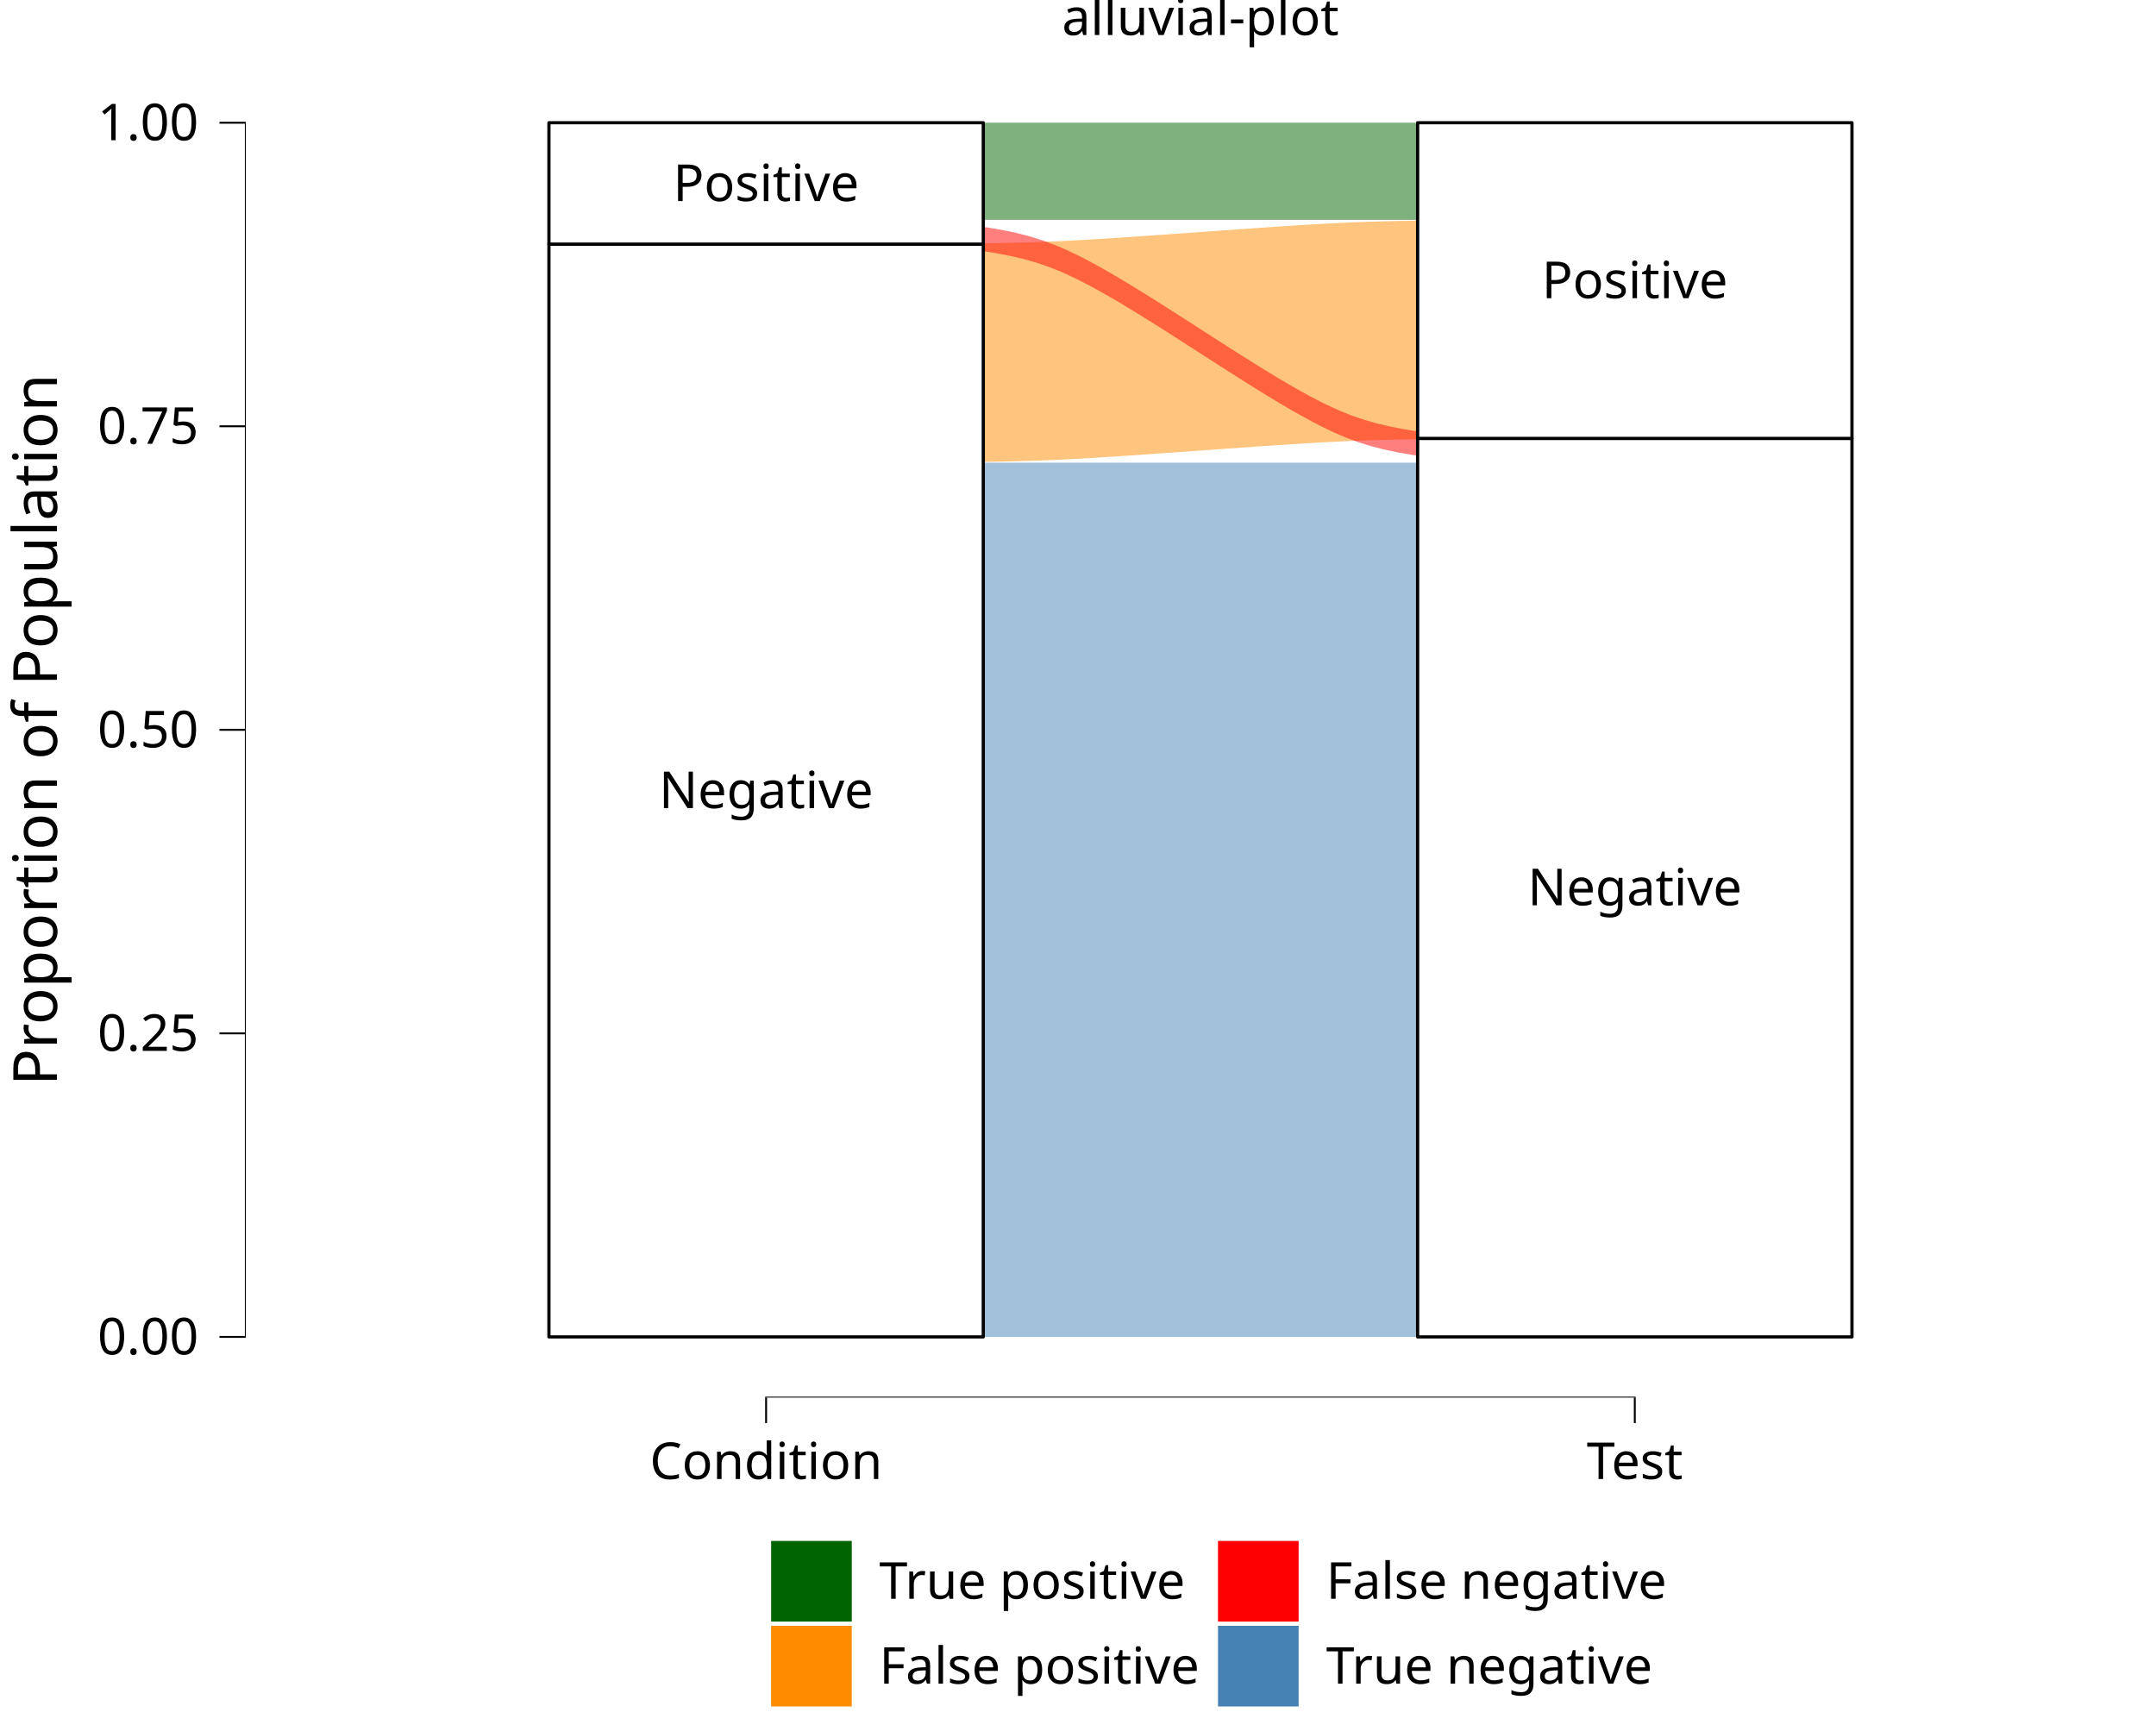
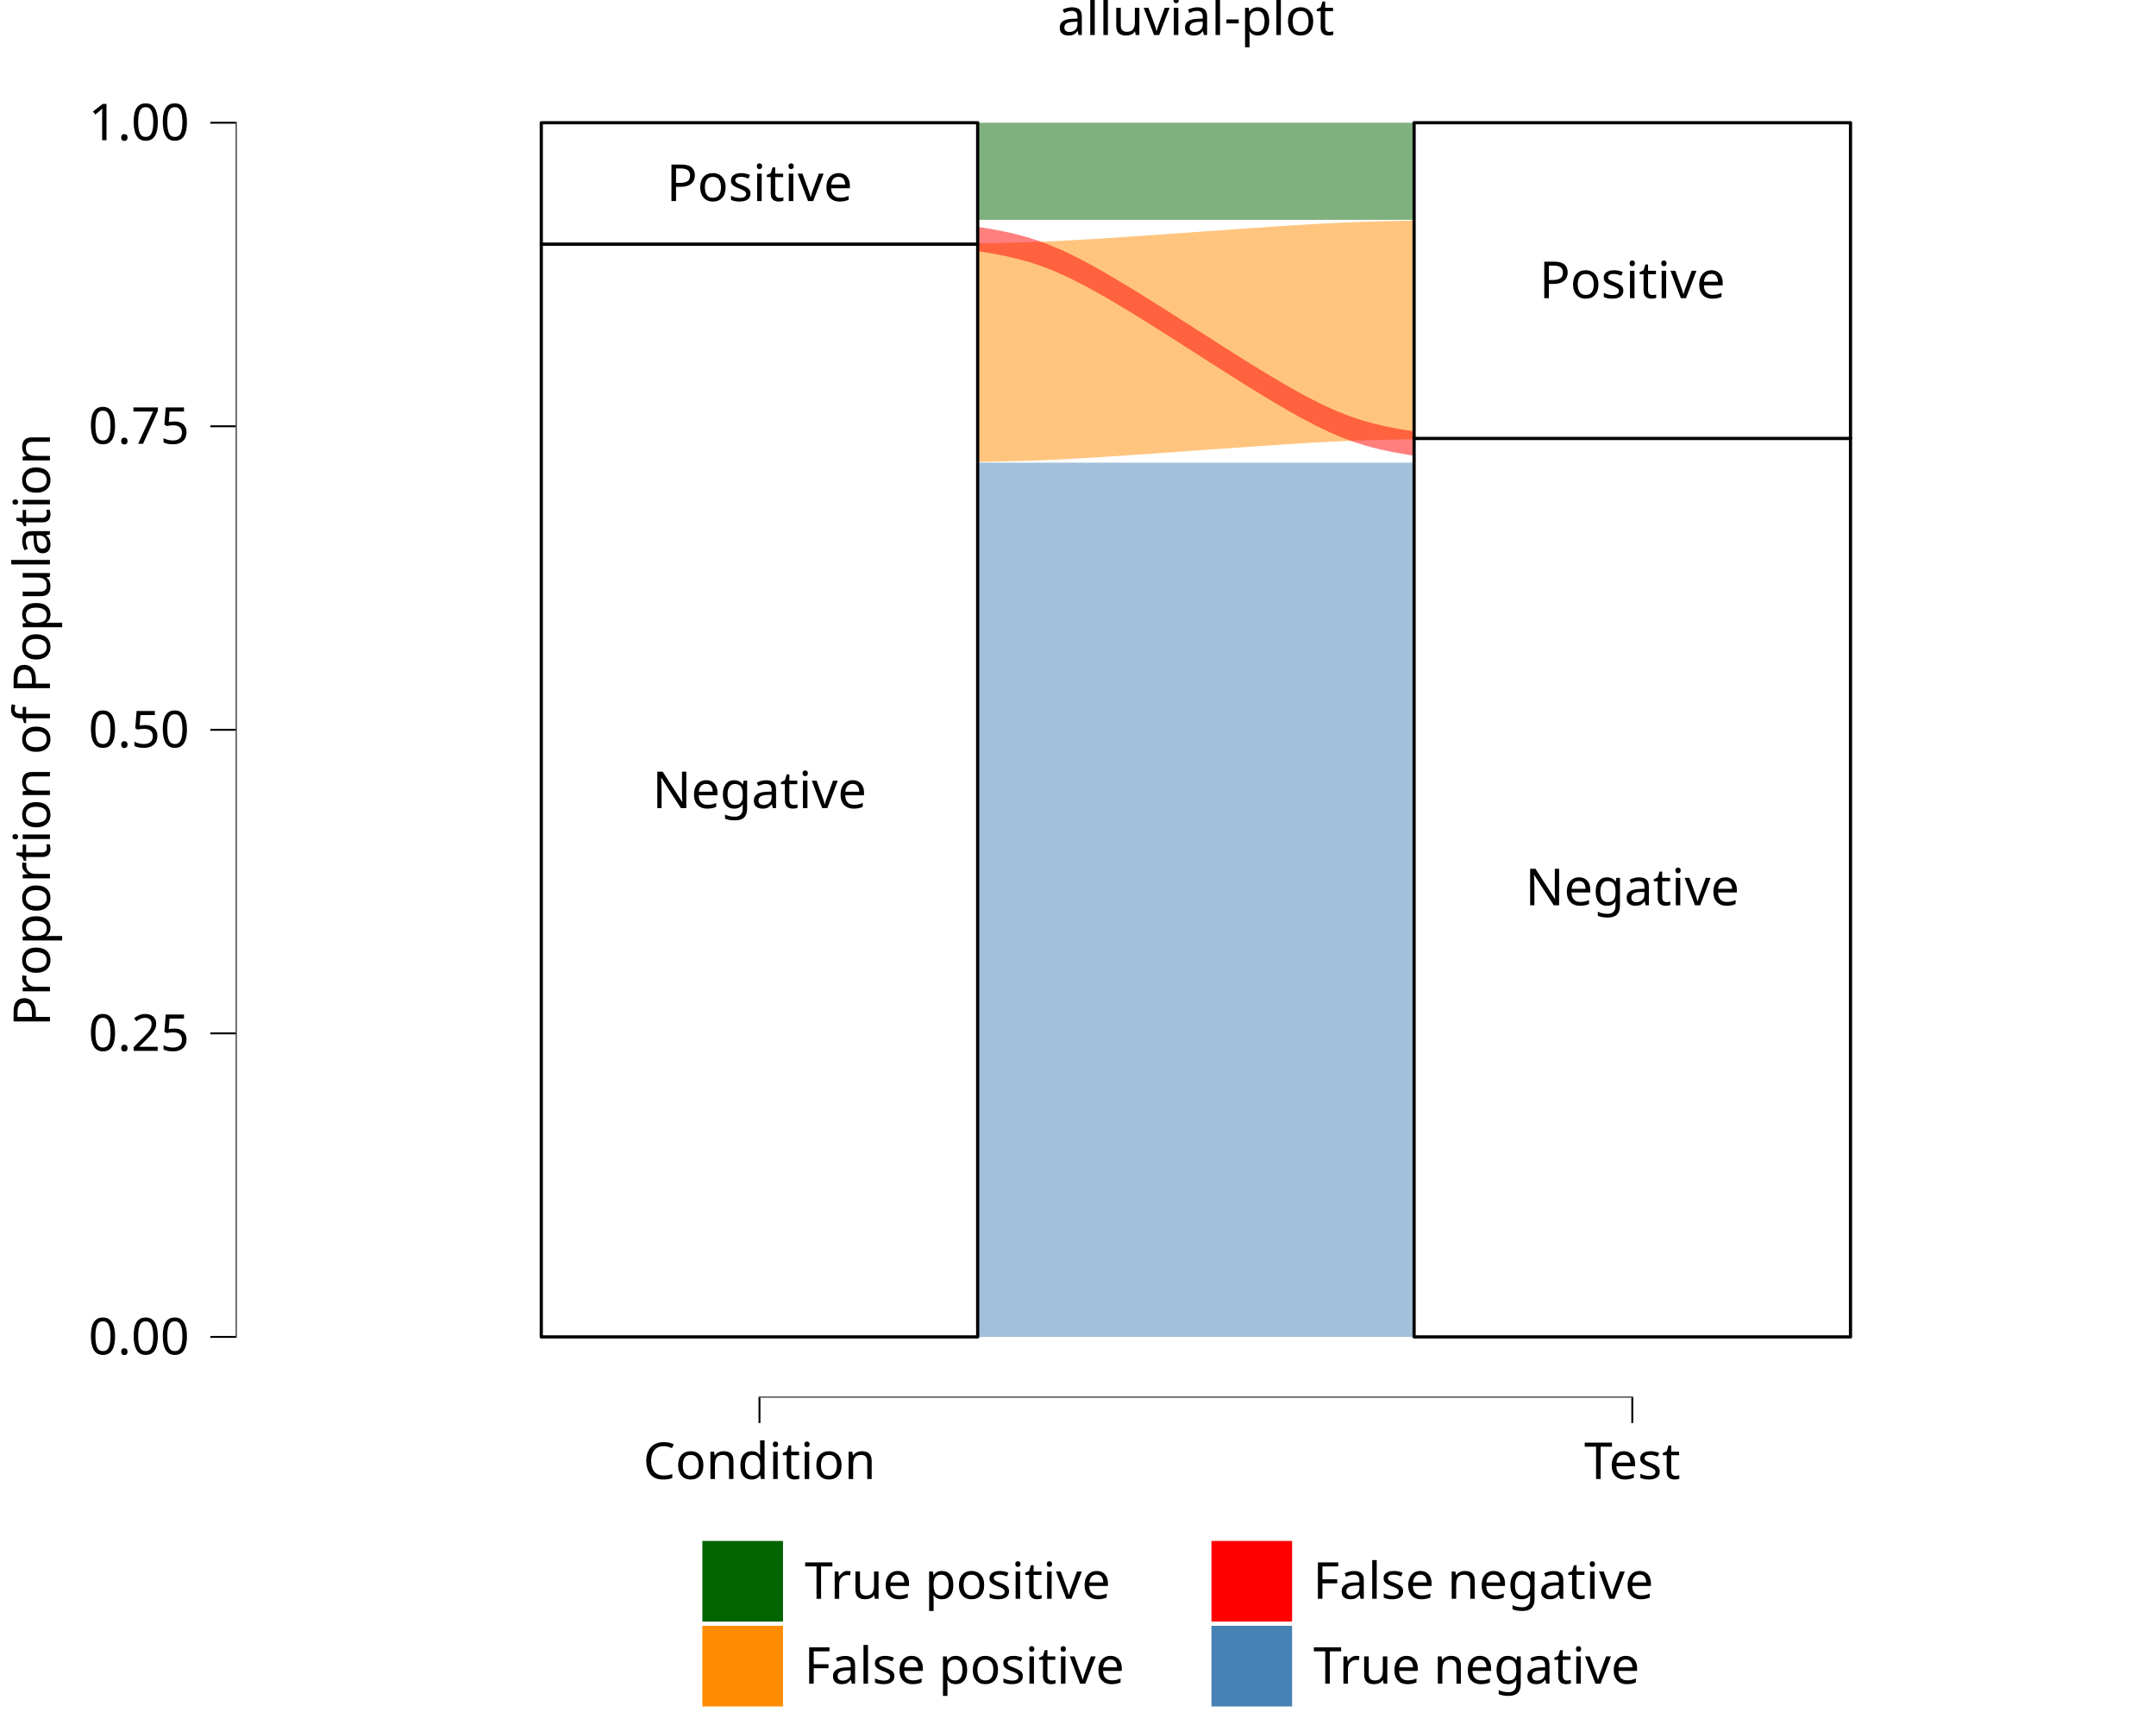
<svg xmlns="http://www.w3.org/2000/svg" class="svglite" data-engine-version="2.0" width="720.00pt" height="576.00pt" viewBox="0 0 720.00 576.00">
  <defs>
    <style type="text/css">
    .svglite line, .svglite polyline, .svglite polygon, .svglite path, .svglite rect, .svglite circle {
      fill: none;
      stroke: #000000;
      stroke-linecap: round;
      stroke-linejoin: round;
      stroke-miterlimit: 10.00;
    }
  </style>
  </defs>
  <rect width="100%" height="100%" style="stroke: none; fill: #FFFFFF;" />
  <defs>
    <clipPath id="cpMC4wMHw3MjAuMDB8MC4wMHw1NzYuMDA=">
      <rect x="0.00" y="0.00" width="720.00" height="576.00" />
    </clipPath>
  </defs>
  <g clip-path="url(#cpMC4wMHw3MjAuMDB8MC4wMHw1NzYuMDA=)">
-     <rect x="0.00" y="0.00" width="720.00" height="576.00" style="stroke-width: 10.67; stroke: none;" />
+     <rect x="-0" y="0.00" width="720.00" height="576.00" style="stroke-width: 10.67; stroke: none;" />
  </g>
  <defs>
-     <clipPath id="cpODEuNzh8NzIwLjAwfDIwLjcxfDQ2Ni42OA==">
-       <rect x="81.78" y="20.71" width="638.22" height="445.97" />
+     <clipPath id="cpNzguNzR8NzIwLjAwfDIwLjcxfDQ2Ni42OA==">
+       <rect x="78.74" y="20.71" width="641.26" height="445.97" />
    </clipPath>
  </defs>
-   <g clip-path="url(#cpODEuNzh8NzIwLjAwfDIwLjcxfDQ2Ni42OA==)">
-     <rect x="81.78" y="20.71" width="638.22" height="445.97" style="stroke-width: 10.67; stroke: none;" />
-     <polygon points="207.49,73.41 304.19,73.41 304.30,73.41 305.00,73.41 306.69,73.41 309.55,73.41 313.46,73.41 318.14,73.41 323.22,73.41 328.36,73.41 333.35,73.41 338.07,73.41 342.52,73.41 346.75,73.41 350.87,73.41 354.97,73.41 359.18,73.41 360.60,73.41 364.30,73.41 368.16,73.41 372.21,73.41 376.46,73.41 380.90,73.41 385.52,73.41 390.28,73.41 395.16,73.41 400.09,73.41 405.03,73.41 409.93,73.41 414.74,73.41 419.41,73.41 423.91,73.41 428.22,73.41 432.33,73.41 436.25,73.41 440.00,73.41 441.18,73.41 445.44,73.41 449.56,73.41 453.66,73.41 457.85,73.41 462.22,73.41 466.84,73.41 471.75,73.41 476.86,73.41 481.99,73.41 486.84,73.41 491.05,73.41 494.28,73.41 496.35,73.41 497.34,73.41 497.59,73.41 497.59,73.41 594.29,73.41 594.29,40.98 497.59,40.98 497.48,40.98 496.78,40.98 495.09,40.98 492.24,40.98 488.32,40.98 483.64,40.98 478.56,40.98 473.42,40.98 468.44,40.98 463.72,40.98 459.27,40.98 455.03,40.98 450.92,40.98 446.81,40.98 442.61,40.98 441.18,40.98 437.48,40.98 433.62,40.98 429.57,40.98 425.32,40.98 420.88,40.98 416.27,40.98 411.50,40.98 406.63,40.98 401.69,40.98 396.75,40.98 391.85,40.98 387.05,40.98 382.38,40.98 377.88,40.98 373.57,40.98 369.45,40.98 365.53,40.98 361.78,40.98 360.60,40.98 356.35,40.98 352.22,40.98 348.12,40.98 343.94,40.98 339.57,40.98 334.94,40.98 330.04,40.98 324.93,40.98 319.80,40.98 314.94,40.98 310.73,40.98 307.51,40.98 305.44,40.98 304.44,40.98 304.20,40.98 304.19,40.98 207.49,40.98 " style="stroke-width: 1.07; stroke: none; fill: #006400; fill-opacity: 0.50;" />
-     <polygon points="207.49,154.50 304.19,154.50 304.30,154.50 305.00,154.50 306.69,154.48 309.54,154.46 313.46,154.43 318.14,154.38 323.22,154.32 328.36,154.24 333.34,154.15 338.06,154.05 342.51,153.93 346.74,153.79 350.86,153.63 354.97,153.44 359.17,153.23 360.60,153.15 364.30,152.94 368.15,152.70 372.20,152.44 376.44,152.16 380.88,151.86 385.49,151.54 390.25,151.20 395.11,150.86 400.04,150.51 404.98,150.15 409.87,149.81 414.67,149.47 419.34,149.14 423.84,148.83 428.15,148.55 432.26,148.28 436.18,148.04 439.93,147.81 441.18,147.74 445.43,147.52 449.56,147.32 453.66,147.15 457.85,147.01 462.21,146.88 466.84,146.77 471.74,146.68 476.85,146.60 481.98,146.53 486.84,146.48 491.04,146.44 494.27,146.41 496.35,146.40 497.34,146.39 497.59,146.39 497.59,146.39 594.29,146.39 594.29,73.41 497.59,73.41 497.48,73.41 496.79,73.42 495.09,73.43 492.24,73.45 488.33,73.49 483.65,73.54 478.57,73.60 473.43,73.67 468.44,73.76 463.72,73.87 459.27,73.99 455.04,74.12 450.92,74.28 446.82,74.47 442.62,74.69 441.18,74.77 437.49,74.98 433.63,75.21 429.59,75.47 425.34,75.75 420.91,76.06 416.30,76.38 411.54,76.71 406.67,77.06 401.74,77.41 396.81,77.76 391.91,78.11 387.11,78.45 382.45,78.77 377.95,79.08 373.64,79.37 369.53,79.64 365.60,79.88 361.86,80.10 360.60,80.17 356.35,80.40 352.22,80.59 348.12,80.76 343.94,80.91 339.57,81.03 334.94,81.14 330.04,81.24 324.94,81.32 319.80,81.38 314.95,81.44 310.74,81.47 307.51,81.50 305.44,81.52 304.44,81.52 304.20,81.52 304.19,81.52 207.49,81.52 " style="stroke-width: 1.07; stroke: none; fill: #FF8C00; fill-opacity: 0.50;" />
-     <polygon points="207.49,81.52 304.19,81.52 304.30,81.53 304.97,81.56 306.62,81.66 309.39,81.85 313.22,82.16 317.81,82.58 322.81,83.13 327.90,83.79 332.85,84.58 337.55,85.48 341.98,86.52 346.19,87.73 350.27,89.12 354.32,90.75 358.45,92.63 360.60,93.69 364.02,95.46 367.57,97.40 371.29,99.52 375.17,101.82 379.22,104.28 383.43,106.88 387.78,109.62 392.23,112.45 396.77,115.36 401.34,118.30 405.91,121.24 410.43,124.13 414.87,126.95 419.19,129.66 423.37,132.24 427.39,134.67 431.24,136.93 434.92,139.01 438.45,140.92 441.18,142.34 445.39,144.36 449.47,146.11 453.52,147.62 457.66,148.91 461.96,150.03 466.52,151.01 471.35,151.85 476.39,152.57 481.47,153.18 486.32,153.67 490.58,154.03 493.91,154.28 496.12,154.42 497.25,154.48 497.58,154.50 497.59,154.50 594.29,154.50 594.29,146.39 497.59,146.39 497.49,146.39 496.81,146.35 495.17,146.25 492.39,146.06 488.57,145.76 483.98,145.33 478.97,144.79 473.88,144.12 468.93,143.34 464.24,142.43 459.81,141.39 455.60,140.19 451.52,138.79 447.46,137.17 443.33,135.29 441.18,134.23 437.77,132.46 434.21,130.51 430.50,128.39 426.61,126.10 422.56,123.64 418.36,121.03 414.01,118.30 409.55,115.46 405.02,112.55 400.44,109.61 395.88,106.68 391.35,103.78 386.91,100.97 382.59,98.25 378.41,95.67 374.40,93.25 370.55,90.99 366.87,88.90 363.34,86.99 360.60,85.58 356.40,83.56 352.31,81.81 348.26,80.30 344.13,79.00 339.82,77.88 335.26,76.91 330.43,76.07 325.40,75.34 320.31,74.74 315.47,74.25 311.21,73.88 307.88,73.64 305.67,73.50 304.54,73.43 304.21,73.41 304.19,73.41 207.49,73.41 " style="stroke-width: 1.07; stroke: none; fill: #FF0000; fill-opacity: 0.50;" />
-     <polygon points="207.49,446.41 304.19,446.41 304.30,446.41 305.00,446.41 306.69,446.41 309.55,446.41 313.46,446.41 318.14,446.41 323.22,446.41 328.36,446.41 333.35,446.41 338.07,446.41 342.52,446.41 346.75,446.41 350.87,446.41 354.97,446.41 359.18,446.41 360.60,446.41 364.30,446.41 368.16,446.41 372.21,446.41 376.46,446.41 380.90,446.41 385.52,446.41 390.28,446.41 395.16,446.41 400.09,446.41 405.03,446.41 409.93,446.41 414.74,446.41 419.41,446.41 423.91,446.41 428.22,446.41 432.33,446.41 436.25,446.41 440.00,446.41 441.18,446.41 445.44,446.41 449.56,446.41 453.66,446.41 457.85,446.41 462.22,446.41 466.84,446.41 471.75,446.41 476.86,446.41 481.99,446.41 486.84,446.41 491.05,446.41 494.28,446.41 496.35,446.41 497.34,446.41 497.59,446.41 497.59,446.41 594.29,446.41 594.29,154.50 497.59,154.50 497.48,154.50 496.78,154.50 495.09,154.50 492.24,154.50 488.32,154.50 483.64,154.50 478.56,154.50 473.42,154.50 468.44,154.50 463.72,154.50 459.27,154.50 455.03,154.50 450.92,154.50 446.81,154.50 442.61,154.50 441.18,154.50 437.48,154.50 433.62,154.50 429.57,154.50 425.32,154.50 420.88,154.50 416.27,154.50 411.50,154.50 406.63,154.50 401.69,154.50 396.75,154.50 391.85,154.50 387.05,154.50 382.38,154.50 377.88,154.50 373.57,154.50 369.45,154.50 365.53,154.50 361.78,154.50 360.60,154.50 356.35,154.50 352.22,154.50 348.12,154.50 343.94,154.50 339.57,154.50 334.94,154.50 330.04,154.50 324.93,154.50 319.80,154.50 314.94,154.50 310.73,154.50 307.51,154.50 305.44,154.50 304.44,154.50 304.20,154.50 304.19,154.50 207.49,154.50 " style="stroke-width: 1.07; stroke: none; fill: #4682B4; fill-opacity: 0.50;" />
-     <polygon points="183.32,81.52 328.37,81.52 328.37,446.41 183.32,446.41 183.32,81.52 " style="stroke-width: 1.07; stroke-linecap: butt; fill: #FFFFFF;" />
-     <polygon points="183.32,40.98 328.37,40.98 328.37,81.52 183.32,81.52 183.32,40.98 " style="stroke-width: 1.07; stroke-linecap: butt; fill: #FFFFFF;" />
-     <polygon points="473.42,146.39 618.47,146.39 618.47,446.41 473.42,446.41 473.42,146.39 " style="stroke-width: 1.07; stroke-linecap: butt; fill: #FFFFFF;" />
-     <polygon points="473.42,40.98 618.47,40.98 618.47,146.39 473.42,146.39 473.42,40.98 " style="stroke-width: 1.07; stroke-linecap: butt; fill: #FFFFFF;" />
-     <text x="255.84" y="269.84" text-anchor="middle" style="font-size: 17.07px; font-family: sans;" textLength="67.39px" lengthAdjust="spacingAndGlyphs">Negative</text>
-     <text x="255.84" y="67.13" text-anchor="middle" style="font-size: 17.07px; font-family: sans;" textLength="59.79px" lengthAdjust="spacingAndGlyphs">Positive</text>
-     <text x="545.94" y="302.28" text-anchor="middle" style="font-size: 17.07px; font-family: sans;" textLength="67.39px" lengthAdjust="spacingAndGlyphs">Negative</text>
-     <text x="545.94" y="99.56" text-anchor="middle" style="font-size: 17.07px; font-family: sans;" textLength="59.79px" lengthAdjust="spacingAndGlyphs">Positive</text>
-     <line x1="255.52" y1="466.68" x2="546.26" y2="466.68" style="stroke-width: 0.64; stroke-linecap: butt;" />
-     <line x1="81.78" y1="446.73" x2="81.78" y2="40.66" style="stroke-width: 0.64; stroke-linecap: butt;" />
-     <rect x="81.78" y="20.71" width="638.22" height="445.97" style="stroke-width: 0.00; stroke: none;" />
+   <g clip-path="url(#cpNzguNzR8NzIwLjAwfDIwLjcxfDQ2Ni42OA==)">
+     <rect x="78.74" y="20.71" width="641.26" height="445.97" style="stroke-width: 10.67; stroke: none;" />
+     <polygon points="205.05,73.41 302.21,73.41 302.32,73.41 303.01,73.41 304.70,73.41 307.55,73.41 311.47,73.41 316.16,73.41 321.24,73.41 326.40,73.41 331.40,73.41 336.14,73.41 340.60,73.41 344.85,73.41 348.98,73.41 353.09,73.41 357.30,73.41 358.89,73.41 362.59,73.41 366.47,73.41 370.52,73.41 374.78,73.41 379.23,73.41 383.86,73.41 388.63,73.41 393.51,73.41 398.46,73.41 403.41,73.41 408.32,73.41 413.14,73.41 417.83,73.41 422.35,73.41 426.67,73.41 430.81,73.41 434.74,73.41 438.51,73.41 439.85,73.41 444.11,73.41 448.25,73.41 452.36,73.41 456.56,73.41 460.93,73.41 465.57,73.41 470.48,73.41 475.60,73.41 480.74,73.41 485.62,73.41 489.86,73.41 493.12,73.41 495.23,73.41 496.26,73.41 496.52,73.41 496.53,73.41 593.69,73.41 593.69,40.98 496.53,40.98 496.42,40.98 495.72,40.98 494.03,40.98 491.19,40.98 487.27,40.98 482.58,40.98 477.50,40.98 472.34,40.98 467.34,40.98 462.60,40.98 458.14,40.98 453.89,40.98 449.76,40.98 445.64,40.98 441.44,40.98 439.85,40.98 436.15,40.98 432.27,40.98 428.22,40.98 423.96,40.98 419.51,40.98 414.88,40.98 410.11,40.98 405.23,40.98 400.28,40.98 395.33,40.98 390.41,40.98 385.60,40.98 380.91,40.98 376.39,40.98 372.06,40.98 367.93,40.98 364.00,40.98 360.23,40.98 358.89,40.98 354.62,40.98 350.49,40.98 346.38,40.98 342.18,40.98 337.81,40.98 333.17,40.98 328.26,40.98 323.14,40.98 318.00,40.98 313.12,40.98 308.88,40.98 305.62,40.98 303.51,40.98 302.48,40.98 302.21,40.98 302.21,40.98 205.05,40.98 " style="stroke-width: 1.07; stroke: none; fill: #006400; fill-opacity: 0.50;" />
+     <polygon points="205.05,154.50 302.21,154.50 302.32,154.50 303.01,154.50 304.70,154.48 307.55,154.46 311.47,154.43 316.15,154.38 321.24,154.32 326.39,154.24 331.39,154.15 336.13,154.05 340.59,153.93 344.84,153.80 348.97,153.64 353.09,153.45 357.29,153.24 358.89,153.15 362.59,152.94 366.46,152.70 370.51,152.44 374.76,152.16 379.20,151.86 383.82,151.54 388.59,151.21 393.47,150.87 398.41,150.51 403.36,150.16 408.26,149.82 413.08,149.48 417.76,149.15 422.28,148.84 426.60,148.56 430.73,148.29 434.67,148.04 438.43,147.82 439.85,147.74 444.11,147.52 448.25,147.32 452.36,147.15 456.55,147.01 460.93,146.88 465.56,146.77 470.47,146.68 475.59,146.60 480.74,146.53 485.61,146.48 489.85,146.44 493.12,146.41 495.23,146.40 496.26,146.39 496.52,146.39 496.53,146.39 593.69,146.39 593.69,73.41 496.53,73.41 496.42,73.41 495.73,73.42 494.04,73.43 491.19,73.45 487.27,73.49 482.59,73.53 477.50,73.60 472.35,73.67 467.35,73.76 462.61,73.86 458.14,73.98 453.89,74.12 449.77,74.28 445.65,74.46 441.45,74.68 439.85,74.77 436.15,74.98 432.28,75.21 428.23,75.47 423.98,75.75 419.53,76.05 414.91,76.37 410.15,76.70 405.27,77.05 400.33,77.40 395.38,77.75 390.47,78.10 385.66,78.44 380.98,78.76 376.46,79.07 372.14,79.36 368.01,79.63 364.07,79.87 360.31,80.09 358.89,80.17 354.62,80.40 350.49,80.59 346.38,80.76 342.19,80.91 337.81,81.03 333.17,81.14 328.27,81.23 323.15,81.31 318.00,81.38 313.13,81.43 308.89,81.47 305.62,81.50 303.51,81.51 302.48,81.52 302.21,81.52 302.21,81.52 205.05,81.52 " style="stroke-width: 1.07; stroke: none; fill: #FF8C00; fill-opacity: 0.50;" />
+     <polygon points="205.05,81.52 302.21,81.52 302.31,81.53 302.99,81.56 304.63,81.66 307.40,81.85 311.23,82.15 315.82,82.58 320.84,83.12 325.94,83.78 330.91,84.56 335.62,85.46 340.06,86.50 344.29,87.69 348.38,89.08 352.45,90.69 356.58,92.56 358.89,93.69 362.31,95.46 365.88,97.40 369.60,99.51 373.50,101.80 377.56,104.25 381.78,106.85 386.14,109.58 390.61,112.41 395.15,115.31 399.74,118.25 404.32,121.18 408.86,124.07 413.31,126.89 417.65,129.60 421.85,132.18 425.88,134.60 429.75,136.86 433.44,138.95 436.99,140.86 439.85,142.34 444.07,144.35 448.16,146.10 452.22,147.61 456.36,148.90 460.68,150.02 465.25,150.99 470.08,151.84 475.13,152.56 480.23,153.17 485.10,153.66 489.38,154.02 492.75,154.27 495.00,154.42 496.16,154.48 496.51,154.50 496.53,154.50 593.69,154.50 593.69,146.39 496.53,146.39 496.43,146.39 495.75,146.35 494.11,146.25 491.34,146.06 487.51,145.76 482.92,145.34 477.90,144.80 472.80,144.13 467.83,143.36 463.12,142.46 458.67,141.42 454.45,140.22 450.36,138.84 446.29,137.22 442.15,135.35 439.85,134.23 436.43,132.46 432.86,130.52 429.14,128.40 425.24,126.11 421.18,123.66 416.96,121.06 412.60,118.33 408.13,115.50 403.59,112.60 399.00,109.67 394.42,106.74 389.88,103.84 385.43,101.03 381.09,98.32 376.89,95.74 372.86,93.31 368.99,91.05 365.29,88.96 361.75,87.05 358.89,85.58 354.67,83.56 350.58,81.81 346.52,80.31 342.37,79.01 338.06,77.89 333.49,76.92 328.65,76.08 323.61,75.35 318.51,74.75 313.64,74.26 309.36,73.89 305.99,73.64 303.74,73.50 302.58,73.43 302.23,73.41 302.21,73.41 205.05,73.41 " style="stroke-width: 1.07; stroke: none; fill: #FF0000; fill-opacity: 0.50;" />
+     <polygon points="205.05,446.41 302.21,446.41 302.32,446.41 303.01,446.41 304.70,446.41 307.55,446.41 311.47,446.41 316.16,446.41 321.24,446.41 326.40,446.41 331.40,446.41 336.14,446.41 340.60,446.41 344.85,446.41 348.98,446.41 353.09,446.41 357.30,446.41 358.89,446.41 362.59,446.41 366.47,446.41 370.52,446.41 374.78,446.41 379.23,446.41 383.86,446.41 388.63,446.41 393.51,446.41 398.46,446.41 403.41,446.41 408.32,446.41 413.14,446.41 417.83,446.41 422.35,446.41 426.67,446.41 430.81,446.41 434.74,446.41 438.51,446.41 439.85,446.41 444.11,446.41 448.25,446.41 452.36,446.41 456.56,446.41 460.93,446.41 465.57,446.41 470.48,446.41 475.60,446.41 480.74,446.41 485.62,446.41 489.86,446.41 493.12,446.41 495.23,446.41 496.26,446.41 496.52,446.41 496.53,446.41 593.69,446.41 593.69,154.50 496.53,154.50 496.42,154.50 495.72,154.50 494.03,154.50 491.19,154.50 487.27,154.50 482.58,154.50 477.50,154.50 472.34,154.50 467.34,154.50 462.60,154.50 458.14,154.50 453.89,154.50 449.76,154.50 445.64,154.50 441.44,154.50 439.85,154.50 436.15,154.50 432.27,154.50 428.22,154.50 423.96,154.50 419.51,154.50 414.88,154.50 410.11,154.50 405.23,154.50 400.28,154.50 395.33,154.50 390.41,154.50 385.60,154.50 380.91,154.50 376.39,154.50 372.06,154.50 367.93,154.50 364.00,154.50 360.23,154.50 358.89,154.50 354.62,154.50 350.49,154.50 346.38,154.50 342.18,154.50 337.81,154.50 333.17,154.50 328.26,154.50 323.14,154.50 318.00,154.50 313.12,154.50 308.88,154.50 305.62,154.50 303.51,154.50 302.48,154.50 302.21,154.50 302.21,154.50 205.05,154.50 " style="stroke-width: 1.07; stroke: none; fill: #4682B4; fill-opacity: 0.50;" />
+     <polygon points="180.76,81.52 326.50,81.52 326.50,446.41 180.76,446.41 180.76,81.52 " style="stroke-width: 1.07; stroke-linecap: butt; fill: #FFFFFF;" />
+     <polygon points="180.76,40.98 326.50,40.98 326.50,81.52 180.76,81.52 180.76,40.98 " style="stroke-width: 1.07; stroke-linecap: butt; fill: #FFFFFF;" />
+     <polygon points="472.24,146.39 617.98,146.39 617.98,446.41 472.24,446.41 472.24,146.39 " style="stroke-width: 1.07; stroke-linecap: butt; fill: #FFFFFF;" />
+     <polygon points="472.24,40.98 617.98,40.98 617.98,146.39 472.24,146.39 472.24,40.98 " style="stroke-width: 1.07; stroke-linecap: butt; fill: #FFFFFF;" />
+     <text x="253.63" y="269.84" text-anchor="middle" style="font-size: 17.07px; font-family: sans;" textLength="67.39px" lengthAdjust="spacingAndGlyphs">Negative</text>
+     <text x="253.63" y="67.13" text-anchor="middle" style="font-size: 17.07px; font-family: sans;" textLength="59.79px" lengthAdjust="spacingAndGlyphs">Positive</text>
+     <text x="545.11" y="302.28" text-anchor="middle" style="font-size: 17.07px; font-family: sans;" textLength="67.39px" lengthAdjust="spacingAndGlyphs">Negative</text>
+     <text x="545.11" y="99.56" text-anchor="middle" style="font-size: 17.07px; font-family: sans;" textLength="59.79px" lengthAdjust="spacingAndGlyphs">Positive</text>
+     <line x1="253.31" y1="466.68" x2="545.43" y2="466.68" style="stroke-width: 0.64; stroke-linecap: butt;" />
+     <line x1="78.74" y1="446.73" x2="78.74" y2="40.66" style="stroke-width: 0.64; stroke-linecap: butt;" />
+     <rect x="78.74" y="20.71" width="641.26" height="445.97" style="stroke-width: 0.00; stroke: none;" />
  </g>
  <g clip-path="url(#cpMC4wMHw3MjAuMDB8MC4wMHw1NzYuMDA=)">
-     <polyline points="81.78,466.68 81.78,20.71 " style="stroke-width: 0.00; stroke: none; stroke-linecap: butt;" />
-     <text x="66.31" y="452.26" text-anchor="end" style="font-size: 17.00px; font-family: sans;" textLength="33.09px" lengthAdjust="spacingAndGlyphs">0.00</text>
-     <text x="66.31" y="350.90" text-anchor="end" style="font-size: 17.00px; font-family: sans;" textLength="33.09px" lengthAdjust="spacingAndGlyphs">0.25</text>
-     <text x="66.31" y="249.55" text-anchor="end" style="font-size: 17.00px; font-family: sans;" textLength="33.09px" lengthAdjust="spacingAndGlyphs">0.50</text>
-     <text x="66.31" y="148.19" text-anchor="end" style="font-size: 17.00px; font-family: sans;" textLength="33.09px" lengthAdjust="spacingAndGlyphs">0.75</text>
-     <text x="66.31" y="46.83" text-anchor="end" style="font-size: 17.00px; font-family: sans;" textLength="33.09px" lengthAdjust="spacingAndGlyphs">1.00</text>
-     <polyline points="73.28,446.41 81.78,446.41 " style="stroke-width: 0.64; stroke-linecap: butt;" />
-     <polyline points="73.28,345.05 81.78,345.05 " style="stroke-width: 0.64; stroke-linecap: butt;" />
-     <polyline points="73.28,243.70 81.78,243.70 " style="stroke-width: 0.64; stroke-linecap: butt;" />
-     <polyline points="73.28,142.34 81.78,142.34 " style="stroke-width: 0.64; stroke-linecap: butt;" />
-     <polyline points="73.28,40.98 81.78,40.98 " style="stroke-width: 0.64; stroke-linecap: butt;" />
-     <polyline points="81.78,466.68 720.00,466.68 " style="stroke-width: 0.00; stroke: none; stroke-linecap: butt;" />
-     <polyline points="255.84,475.19 255.84,466.68 " style="stroke-width: 0.64; stroke-linecap: butt;" />
-     <polyline points="545.94,475.19 545.94,466.68 " style="stroke-width: 0.64; stroke-linecap: butt;" />
-     <text x="255.84" y="493.86" text-anchor="middle" style="font-size: 17.00px; font-family: sans;" textLength="71.83px" lengthAdjust="spacingAndGlyphs">Condition</text>
-     <text x="545.94" y="493.86" text-anchor="middle" style="font-size: 17.00px; font-family: sans;" textLength="33.07px" lengthAdjust="spacingAndGlyphs">Test</text>
-     <text transform="translate(19.02,243.70) rotate(-90)" text-anchor="middle" style="font-size: 20.40px; font-family: sans;" textLength="218.89px" lengthAdjust="spacingAndGlyphs">Proportion of Population</text>
-     <rect x="242.87" y="508.35" width="316.05" height="67.65" style="stroke-width: 0.75; stroke: none;" />
-     <rect x="242.87" y="508.35" width="316.05" height="67.65" style="stroke-width: 10.67; stroke: none;" />
-     <rect x="256.81" y="513.83" width="28.35" height="28.35" style="stroke-width: 10.67; stroke: none;" />
-     <rect x="257.52" y="514.54" width="26.93" height="26.93" style="stroke-width: 1.07; stroke: none; stroke-linecap: butt; stroke-linejoin: miter; fill: #006400;" />
-     <rect x="256.81" y="542.17" width="28.35" height="28.35" style="stroke-width: 10.67; stroke: none;" />
-     <rect x="257.52" y="542.88" width="26.93" height="26.93" style="stroke-width: 1.07; stroke: none; stroke-linecap: butt; stroke-linejoin: miter; fill: #FF8C00;" />
-     <rect x="406.05" y="513.83" width="28.35" height="28.35" style="stroke-width: 10.67; stroke: none;" />
-     <rect x="406.75" y="514.54" width="26.93" height="26.93" style="stroke-width: 1.07; stroke: none; stroke-linecap: butt; stroke-linejoin: miter; fill: #FF0000;" />
-     <rect x="406.05" y="542.17" width="28.35" height="28.35" style="stroke-width: 10.67; stroke: none;" />
-     <rect x="406.75" y="542.88" width="26.93" height="26.93" style="stroke-width: 1.07; stroke: none; stroke-linecap: butt; stroke-linejoin: miter; fill: #4682B4;" />
-     <text x="293.63" y="533.85" style="font-size: 17.00px; font-family: sans;" textLength="97.33px" lengthAdjust="spacingAndGlyphs">True positive</text>
-     <text x="293.63" y="562.20" style="font-size: 17.00px; font-family: sans;" textLength="103.95px" lengthAdjust="spacingAndGlyphs">False positive</text>
-     <text x="442.86" y="533.85" style="font-size: 17.00px; font-family: sans;" textLength="110.58px" lengthAdjust="spacingAndGlyphs">False negative</text>
-     <text x="442.86" y="562.20" style="font-size: 17.00px; font-family: sans;" textLength="103.96px" lengthAdjust="spacingAndGlyphs">True negative</text>
-     <text x="400.89" y="11.70" text-anchor="middle" style="font-size: 17.00px; font-family: sans;" textLength="85.04px" lengthAdjust="spacingAndGlyphs">alluvial-plot</text>
+     <polyline points="78.74,466.68 78.74,20.71 " style="stroke-width: 0.00; stroke: none; stroke-linecap: butt;" />
+     <text x="63.26" y="452.26" text-anchor="end" style="font-size: 17.00px; font-family: sans;" textLength="33.09px" lengthAdjust="spacingAndGlyphs">0.00</text>
+     <text x="63.26" y="350.90" text-anchor="end" style="font-size: 17.00px; font-family: sans;" textLength="33.09px" lengthAdjust="spacingAndGlyphs">0.25</text>
+     <text x="63.26" y="249.55" text-anchor="end" style="font-size: 17.00px; font-family: sans;" textLength="33.09px" lengthAdjust="spacingAndGlyphs">0.50</text>
+     <text x="63.26" y="148.19" text-anchor="end" style="font-size: 17.00px; font-family: sans;" textLength="33.09px" lengthAdjust="spacingAndGlyphs">0.75</text>
+     <text x="63.26" y="46.83" text-anchor="end" style="font-size: 17.00px; font-family: sans;" textLength="33.09px" lengthAdjust="spacingAndGlyphs">1.00</text>
+     <polyline points="70.24,446.41 78.74,446.41 " style="stroke-width: 0.64; stroke-linecap: butt;" />
+     <polyline points="70.24,345.05 78.74,345.05 " style="stroke-width: 0.64; stroke-linecap: butt;" />
+     <polyline points="70.24,243.70 78.74,243.70 " style="stroke-width: 0.64; stroke-linecap: butt;" />
+     <polyline points="70.24,142.34 78.74,142.34 " style="stroke-width: 0.64; stroke-linecap: butt;" />
+     <polyline points="70.24,40.98 78.74,40.98 " style="stroke-width: 0.64; stroke-linecap: butt;" />
+     <polyline points="78.74,466.68 720.00,466.68 " style="stroke-width: 0.00; stroke: none; stroke-linecap: butt;" />
+     <polyline points="253.63,475.19 253.63,466.68 " style="stroke-width: 0.64; stroke-linecap: butt;" />
+     <polyline points="545.11,475.19 545.11,466.68 " style="stroke-width: 0.64; stroke-linecap: butt;" />
+     <text x="253.63" y="493.86" text-anchor="middle" style="font-size: 17.00px; font-family: sans;" textLength="71.83px" lengthAdjust="spacingAndGlyphs">Condition</text>
+     <text x="545.11" y="493.86" text-anchor="middle" style="font-size: 17.00px; font-family: sans;" textLength="33.07px" lengthAdjust="spacingAndGlyphs">Test</text>
+     <text transform="translate(16.68,243.70) rotate(-90)" text-anchor="middle" style="font-size: 17.00px; font-family: sans;" textLength="182.41px" lengthAdjust="spacingAndGlyphs">Proportion of Population</text>
+     <rect x="219.89" y="508.35" width="358.96" height="67.65" style="stroke-width: 0.75; stroke: none;" />
+     <rect x="219.89" y="508.35" width="358.96" height="67.65" style="stroke-width: 10.67; stroke: none;" />
+     <rect x="233.84" y="513.83" width="28.35" height="28.35" style="stroke-width: 10.67; stroke: none;" />
+     <rect x="234.55" y="514.54" width="26.93" height="26.93" style="stroke-width: 1.07; stroke: none; stroke-linecap: butt; stroke-linejoin: miter; fill: #006400;" />
+     <rect x="233.84" y="542.17" width="28.35" height="28.35" style="stroke-width: 10.67; stroke: none;" />
+     <rect x="234.55" y="542.88" width="26.93" height="26.93" style="stroke-width: 1.07; stroke: none; stroke-linecap: butt; stroke-linejoin: miter; fill: #FF8C00;" />
+     <rect x="403.86" y="513.83" width="28.35" height="28.35" style="stroke-width: 10.67; stroke: none;" />
+     <rect x="404.57" y="514.54" width="26.93" height="26.93" style="stroke-width: 1.07; stroke: none; stroke-linecap: butt; stroke-linejoin: miter; fill: #FF0000;" />
+     <rect x="403.86" y="542.17" width="28.35" height="28.35" style="stroke-width: 10.67; stroke: none;" />
+     <rect x="404.57" y="542.88" width="26.93" height="26.93" style="stroke-width: 1.07; stroke: none; stroke-linecap: butt; stroke-linejoin: miter; fill: #4682B4;" />
+     <text x="268.71" y="533.85" style="font-size: 17.00px; font-family: sans;" textLength="97.33px" lengthAdjust="spacingAndGlyphs">True positive</text>
+     <text x="268.57" y="562.20" style="font-size: 17.00px; font-family: sans;" textLength="103.95px" lengthAdjust="spacingAndGlyphs">False positive</text>
+     <text x="438.46" y="533.85" style="font-size: 17.00px; font-family: sans;" textLength="110.58px" lengthAdjust="spacingAndGlyphs">False negative</text>
+     <text x="438.60" y="562.20" style="font-size: 17.00px; font-family: sans;" textLength="103.96px" lengthAdjust="spacingAndGlyphs">True negative</text>
+     <text x="399.37" y="11.70" text-anchor="middle" style="font-size: 17.00px; font-family: sans;" textLength="85.04px" lengthAdjust="spacingAndGlyphs">alluvial-plot</text>
  </g>
</svg>
